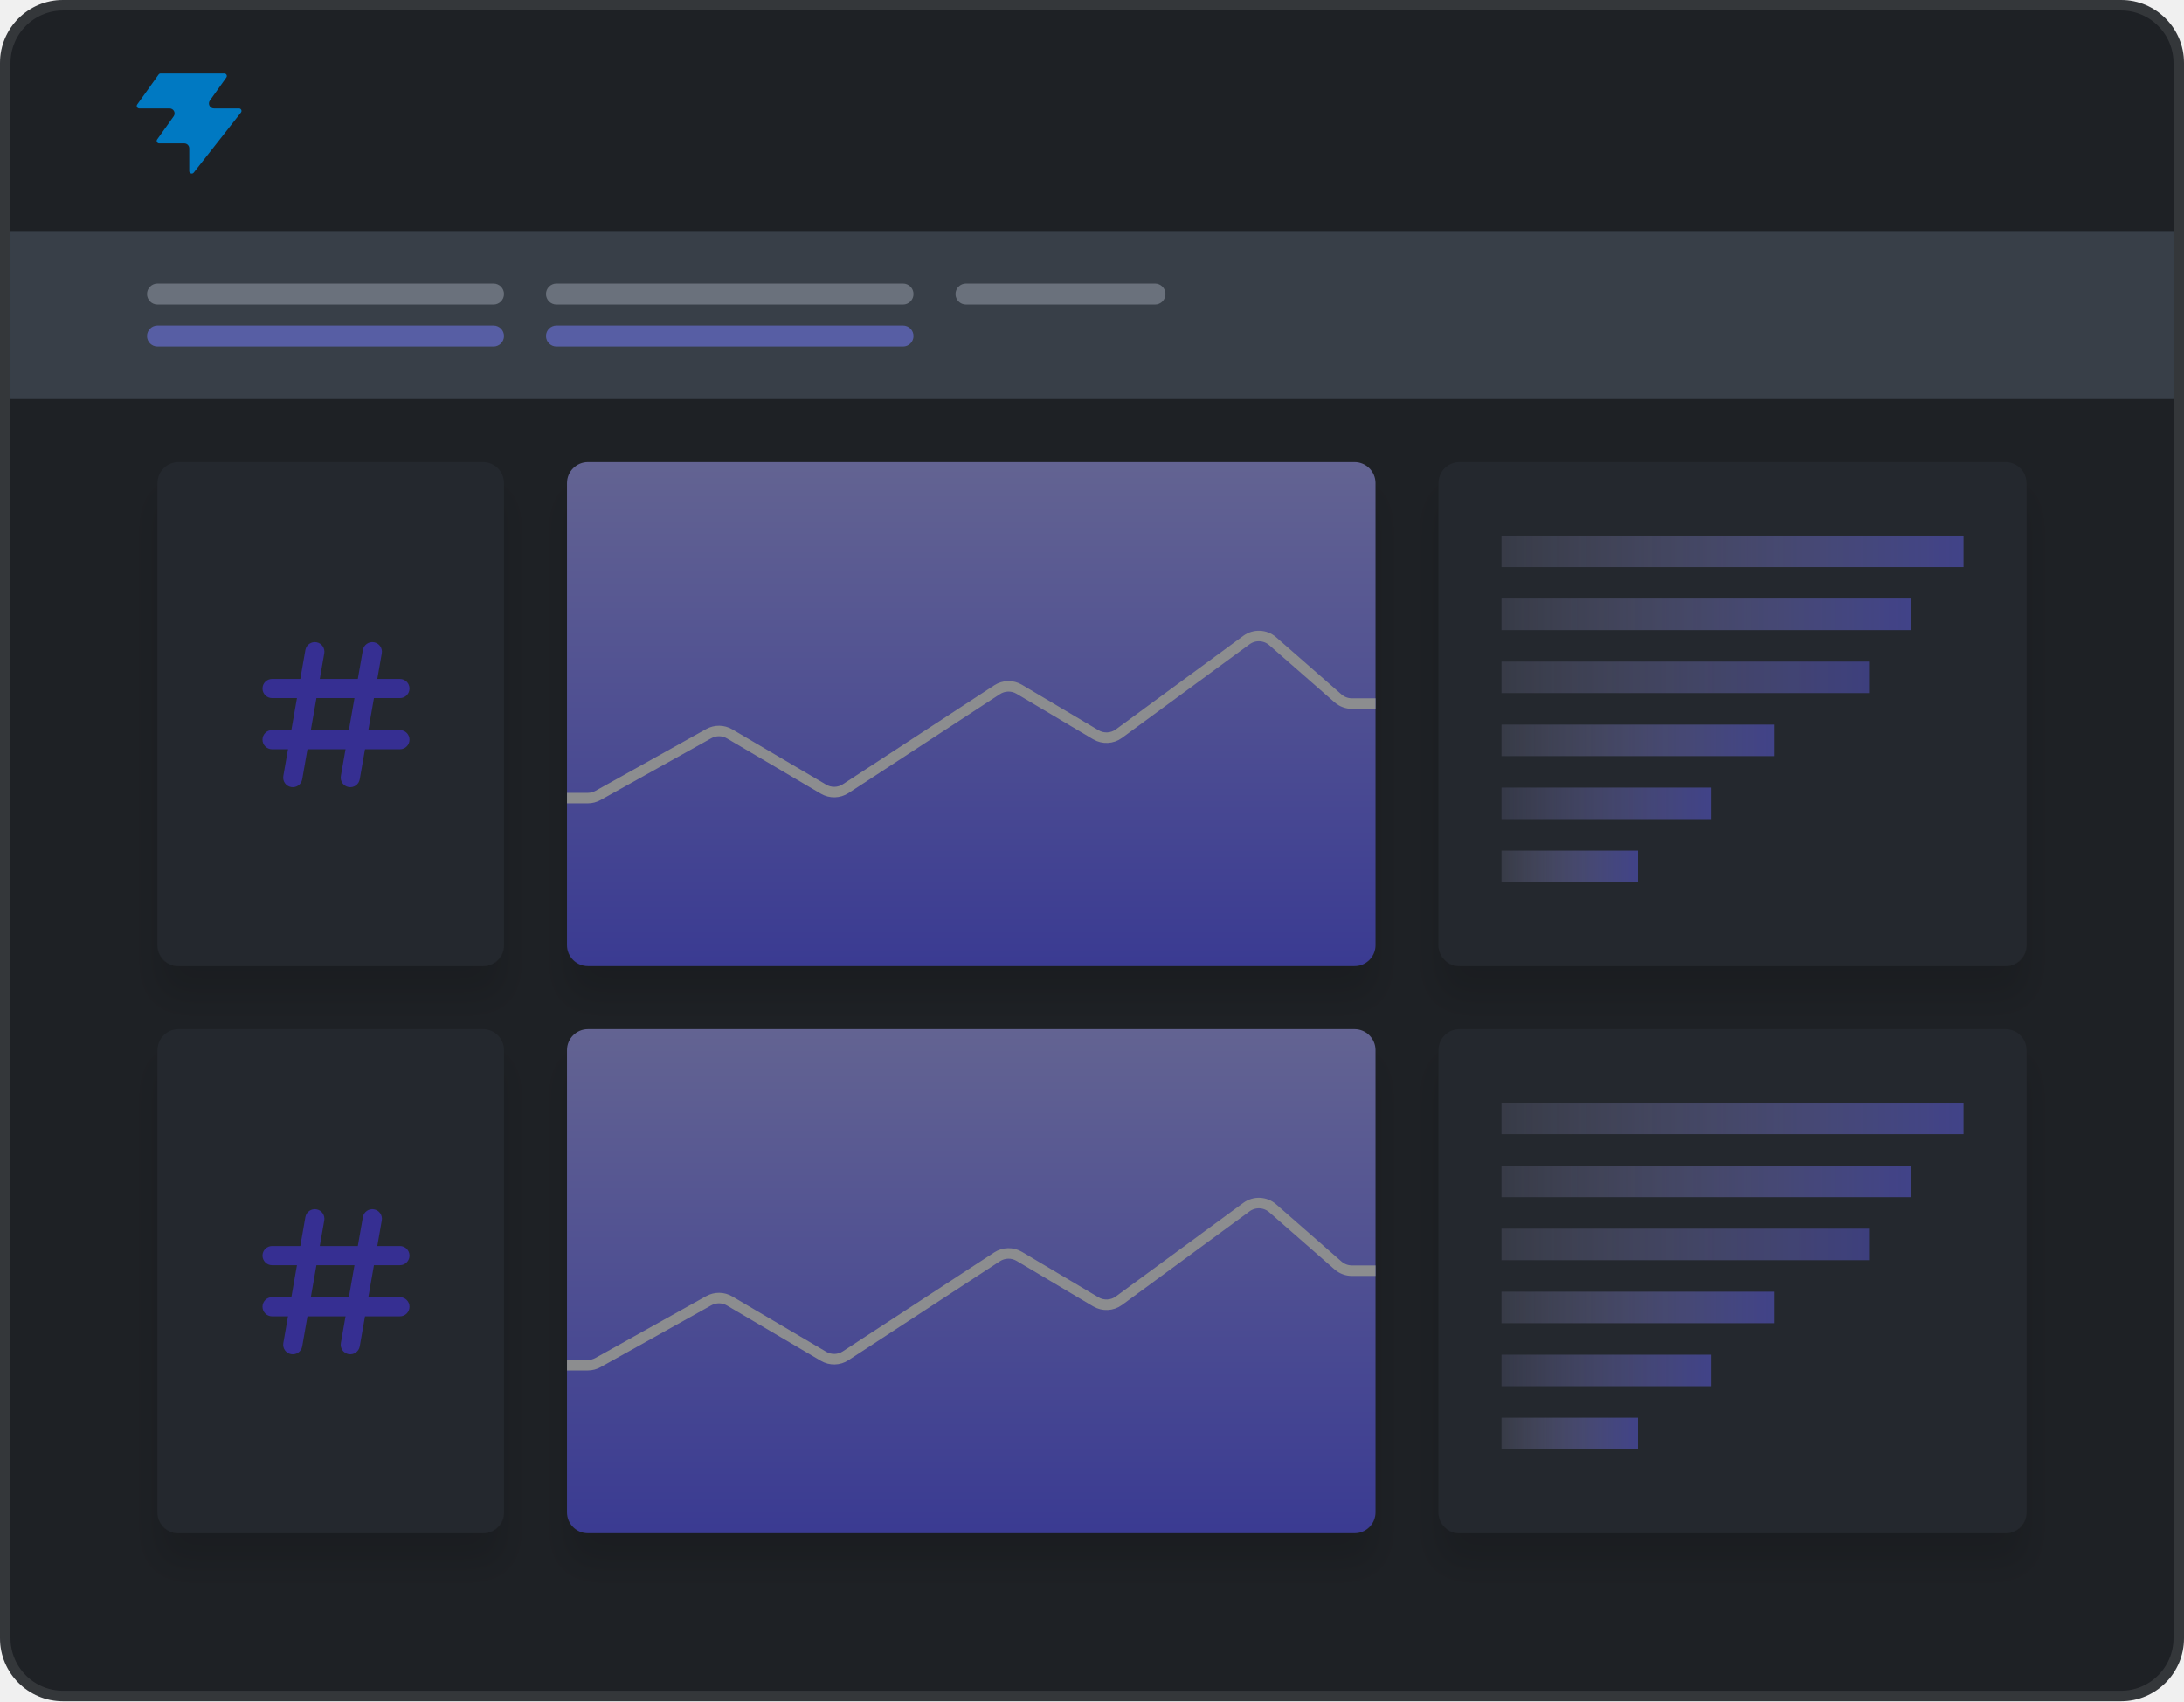
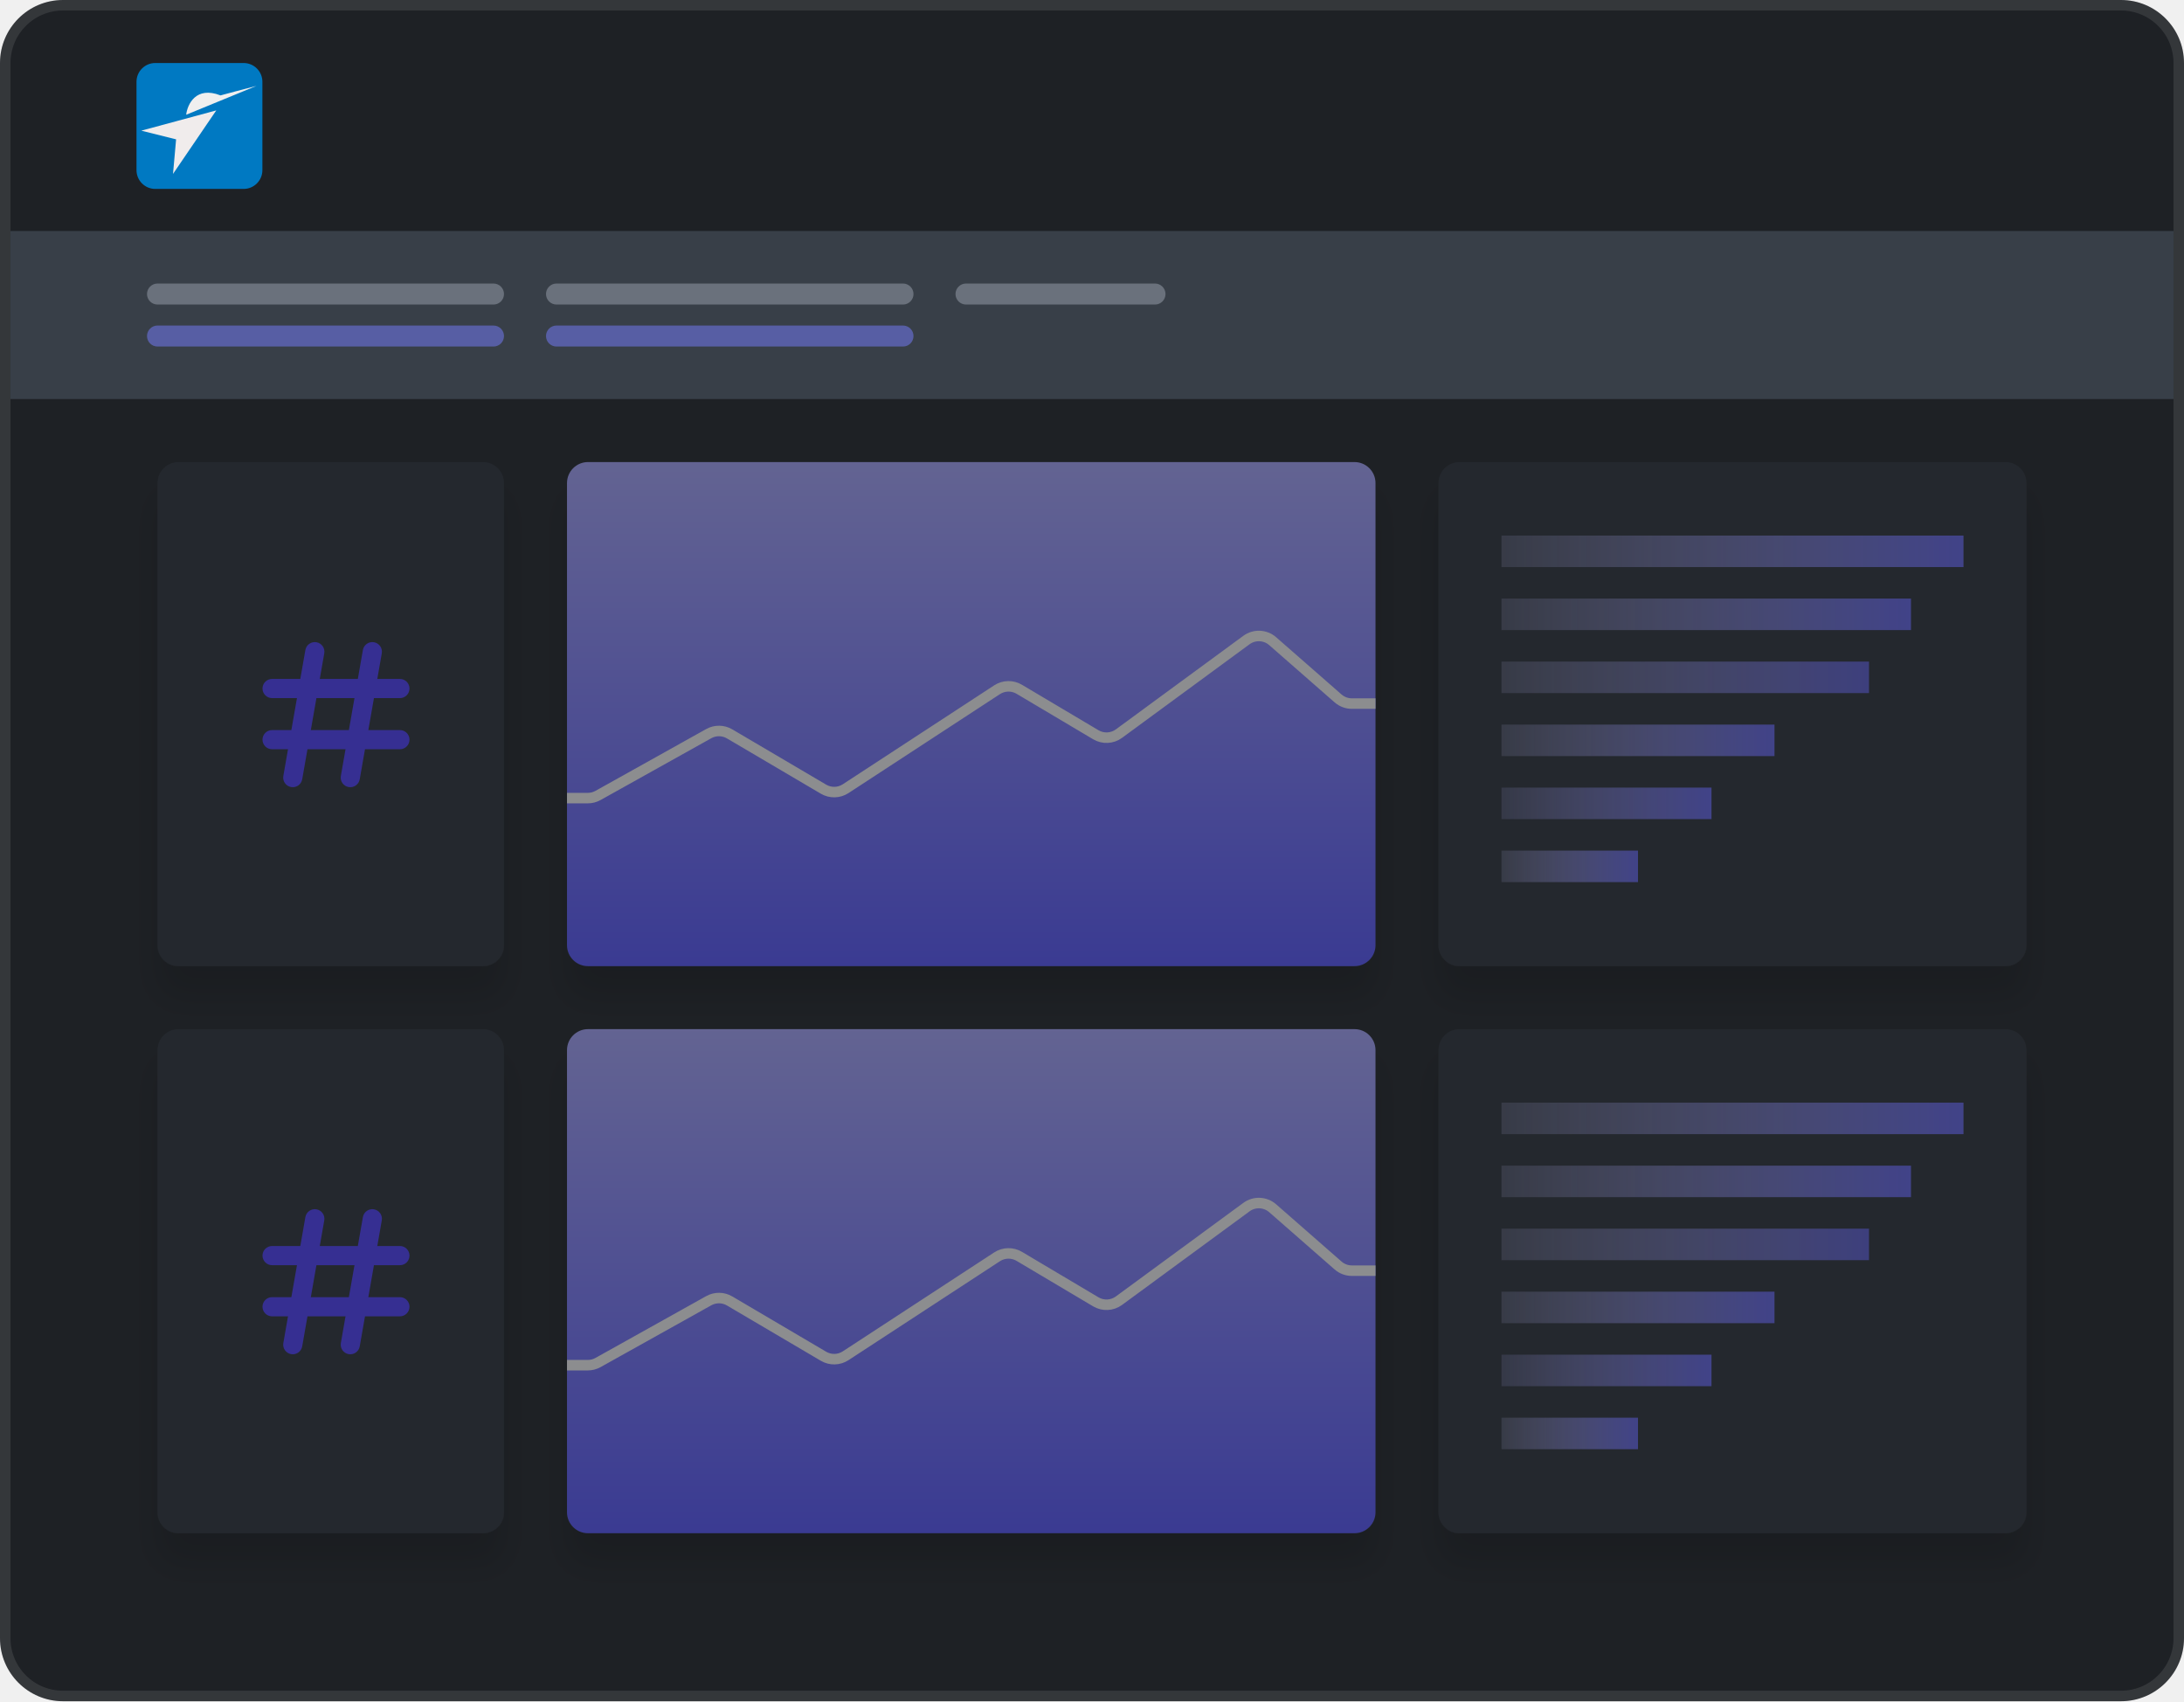
<svg xmlns="http://www.w3.org/2000/svg" width="208" height="162" viewBox="0 0 208 162" fill="none">
  <path d="M0 6C0 2.686 2.686 0 6 0H202C205.314 0 208 2.686 208 6V156C208 159.314 205.314 162 202 162H6C2.686 162 0 159.314 0 156V6Z" fill="#1E2125" />
  <path d="M6 0.5H202C205.038 0.5 207.5 2.962 207.5 6V156C207.5 159.038 205.038 161.5 202 161.5H6C2.962 161.5 0.5 159.038 0.5 156V6C0.5 2.962 2.962 0.5 6 0.5Z" stroke="white" stroke-opacity="0.1" />
-   <g transform="translate(13 7) scale(0.21)">
-     <path d="M25.946 44.938c-.664.845-2.021.375-2.021-.698V33.937a2.26 2.26 0 0 0-2.262-2.262H10.287c-.92 0-1.456-1.04-.92-1.788l7.48-10.471c1.07-1.497 0-3.578-1.842-3.578H1.237c-.92 0-1.456-1.04-.92-1.788L10.013.474c.214-.297.556-.474.92-.474h28.894c.92 0 1.456 1.04.92 1.788l-7.48 10.471c-1.07 1.498 0 3.579 1.842 3.579h11.377c.943 0 1.473 1.088.89 1.83L25.947 44.94z" fill="#0079C2" />
+   <g transform="translate(13 6) scale(0.0218)">
+     <rect width="550" height="550" rx="82" fill="#0079C2" />
+     <path d="M217 226L524 100C477.167 112.167 380.2 137.5 367 141.5C259.8 99.5 222.333 180.333 217 226Z" fill="#EFEFEF" />
+     <path d="M348.5 207L159.5 484.5L173 333.5L21 295.5L348.5 207Z" fill="#F0ECEC" />
  </g>
  <rect width="206" height="16" transform="translate(1 22)" fill="#383F48" />
  <path opacity="0.5" d="M14 28C14 27.448 14.448 27 15 27H47C47.552 27 48 27.448 48 28C48 28.552 47.552 29 47 29H15C14.448 29 14 28.552 14 28Z" fill="#9CA3AF" />
  <path opacity="0.5" d="M52 28C52 27.448 52.448 27 53 27H86C86.552 27 87 27.448 87 28C87 28.552 86.552 29 86 29H53C52.448 29 52 28.552 52 28Z" fill="#9CA3AF" />
  <path opacity="0.5" d="M91 28C91 27.448 91.448 27 92 27H110C110.552 27 111 27.448 111 28C111 28.552 110.552 29 110 29H92C91.448 29 91 28.552 91 28Z" fill="#9CA3AF" />
  <path opacity="0.5" d="M14 32C14 31.448 14.448 31 15 31H47C47.552 31 48 31.448 48 32C48 32.552 47.552 33 47 33H15C14.448 33 14 32.552 14 32Z" fill="#757EFF" />
  <path opacity="0.5" d="M52 32C52 31.448 52.448 31 53 31H86C86.552 31 87 31.448 87 32C87 32.552 86.552 33 86 33H53C52.448 33 52 32.552 52 32Z" fill="#757EFF" />
  <g filter="url(#filter0_d_5736_179290)">
    <path d="M15 46C15 44.895 15.895 44 17 44H46C47.105 44 48 44.895 48 46V90C48 91.105 47.105 92 46 92H17C15.895 92 15 91.105 15 90V46Z" fill="#24282E" />
    <g opacity="0.5">
      <path d="M25 65.565C25 65.061 25.409 64.652 25.913 64.652H38.087C38.591 64.652 39 65.061 39 65.565C39 66.069 38.591 66.478 38.087 66.478H25.913C25.409 66.478 25 66.069 25 65.565Z" fill="#4736F5" />
      <path d="M25 70.435C25 69.93 25.409 69.522 25.913 69.522H38.087C38.591 69.522 39 69.93 39 70.435C39 70.939 38.591 71.348 38.087 71.348H25.913C25.409 71.348 25 70.939 25 70.435Z" fill="#4736F5" />
      <path d="M35.618 61.157C36.115 61.245 36.447 61.718 36.36 62.214L34.261 74.206C34.174 74.703 33.701 75.035 33.204 74.948C32.708 74.861 32.375 74.388 32.462 73.891L34.561 61.899C34.648 61.403 35.121 61.071 35.618 61.157Z" fill="#4736F5" />
      <path d="M30.14 61.157C30.636 61.245 30.969 61.718 30.882 62.214L28.782 74.206C28.696 74.703 28.222 75.035 27.726 74.948C27.229 74.861 26.897 74.388 26.984 73.891L29.083 61.899C29.17 61.403 29.643 61.071 30.14 61.157Z" fill="#4736F5" />
    </g>
    <g opacity="0.5">
      <path d="M54 46C54 44.895 54.895 44 56 44H129C130.105 44 131 44.895 131 46V90C131 91.105 130.105 92 129 92H56C54.895 92 54 91.105 54 90V46Z" fill="url(#paint0_linear_5736_179290)" />
      <path d="M54 76H55.98C56.321 76 56.656 75.913 56.954 75.747L67.499 69.861C68.119 69.514 68.876 69.523 69.488 69.884L78.43 75.15C79.085 75.536 79.903 75.517 80.539 75.101L94.957 65.682C95.595 65.264 96.416 65.247 97.072 65.636L104.362 69.966C105.052 70.375 105.92 70.333 106.567 69.859L118.707 60.949C119.462 60.395 120.502 60.439 121.207 61.056L127.434 66.505C127.799 66.824 128.267 67 128.751 67H131" stroke="#FAFAFA" />
    </g>
    <path d="M137 46C137 44.895 137.895 44 139 44H191C192.105 44 193 44.895 193 46V90C193 91.105 192.105 92 191 92H139C137.895 92 137 91.105 137 90V46Z" fill="#24282E" />
    <rect x="143" y="51" width="44" height="3" fill="url(#paint1_linear_5736_179290)" fill-opacity="0.6" />
    <rect x="143" y="57" width="39" height="3" fill="url(#paint2_linear_5736_179290)" fill-opacity="0.6" />
    <rect x="143" y="63" width="35" height="3" fill="url(#paint3_linear_5736_179290)" fill-opacity="0.6" />
    <rect x="143" y="69" width="26" height="3" fill="url(#paint4_linear_5736_179290)" fill-opacity="0.6" />
    <rect x="143" y="75" width="20" height="3" fill="url(#paint5_linear_5736_179290)" fill-opacity="0.6" />
    <rect x="143" y="81" width="13" height="3" fill="url(#paint6_linear_5736_179290)" fill-opacity="0.6" />
  </g>
  <g filter="url(#filter1_d_5736_179290)">
    <path d="M15 100C15 98.895 15.895 98 17 98H46C47.105 98 48 98.895 48 100V144C48 145.105 47.105 146 46 146H17C15.895 146 15 145.105 15 144V100Z" fill="#24282E" />
    <g opacity="0.5">
      <path d="M25 119.565C25 119.061 25.409 118.652 25.913 118.652H38.087C38.591 118.652 39 119.061 39 119.565C39 120.069 38.591 120.478 38.087 120.478H25.913C25.409 120.478 25 120.069 25 119.565Z" fill="#4736F5" />
      <path d="M25 124.435C25 123.931 25.409 123.522 25.913 123.522H38.087C38.591 123.522 39 123.931 39 124.435C39 124.939 38.591 125.348 38.087 125.348H25.913C25.409 125.348 25 124.939 25 124.435Z" fill="#4736F5" />
      <path d="M35.618 115.158C36.115 115.244 36.447 115.718 36.36 116.214L34.261 128.206C34.174 128.703 33.701 129.035 33.204 128.948C32.708 128.861 32.375 128.388 32.462 127.891L34.561 115.899C34.648 115.403 35.121 115.071 35.618 115.158Z" fill="#4736F5" />
      <path d="M30.14 115.158C30.636 115.244 30.969 115.718 30.882 116.214L28.782 128.206C28.696 128.703 28.222 129.035 27.726 128.948C27.229 128.861 26.897 128.388 26.984 127.891L29.083 115.899C29.17 115.403 29.643 115.071 30.14 115.158Z" fill="#4736F5" />
    </g>
    <g opacity="0.5">
      <path d="M54 100C54 98.895 54.895 98 56 98H129C130.105 98 131 98.895 131 100V144C131 145.105 130.105 146 129 146H56C54.895 146 54 145.105 54 144V100Z" fill="url(#paint7_linear_5736_179290)" />
      <path d="M54 130H55.98C56.321 130 56.656 129.913 56.954 129.747L67.499 123.861C68.119 123.514 68.876 123.523 69.488 123.884L78.43 129.15C79.085 129.536 79.903 129.517 80.539 129.101L94.957 119.682C95.595 119.264 96.416 119.247 97.072 119.636L104.362 123.966C105.052 124.375 105.92 124.333 106.567 123.858L118.707 114.949C119.462 114.395 120.502 114.439 121.207 115.056L127.434 120.505C127.799 120.824 128.267 121 128.751 121H131" stroke="#FAFAFA" />
    </g>
    <path d="M137 100C137 98.895 137.895 98 139 98H191C192.105 98 193 98.895 193 100V144C193 145.105 192.105 146 191 146H139C137.895 146 137 145.105 137 144V100Z" fill="#24282E" />
    <rect x="143" y="105" width="44" height="3" fill="url(#paint8_linear_5736_179290)" fill-opacity="0.6" />
    <rect x="143" y="111" width="39" height="3" fill="url(#paint9_linear_5736_179290)" fill-opacity="0.6" />
    <rect x="143" y="117" width="35" height="3" fill="url(#paint10_linear_5736_179290)" fill-opacity="0.6" />
    <rect x="143" y="123" width="26" height="3" fill="url(#paint11_linear_5736_179290)" fill-opacity="0.6" />
    <rect x="143" y="129" width="20" height="3" fill="url(#paint12_linear_5736_179290)" fill-opacity="0.6" />
    <rect x="143" y="135" width="13" height="3" fill="url(#paint13_linear_5736_179290)" fill-opacity="0.6" />
  </g>
  <defs>
    <filter id="filter0_d_5736_179290" x="12" y="44" width="184" height="54" filterUnits="userSpaceOnUse" color-interpolation-filters="sRGB">
      <feFlood flood-opacity="0" result="BackgroundImageFix" />
      <feColorMatrix in="SourceAlpha" type="matrix" values="0 0 0 0 0 0 0 0 0 0 0 0 0 0 0 0 0 0 127 0" result="hardAlpha" />
      <feOffset dy="3" />
      <feGaussianBlur stdDeviation="1.5" />
      <feComposite in2="hardAlpha" operator="out" />
      <feColorMatrix type="matrix" values="0 0 0 0 0 0 0 0 0 0 0 0 0 0 0 0 0 0 0.12 0" />
      <feBlend mode="normal" in2="BackgroundImageFix" result="effect1_dropShadow_5736_179290" />
      <feBlend mode="normal" in="SourceGraphic" in2="effect1_dropShadow_5736_179290" result="shape" />
    </filter>
    <filter id="filter1_d_5736_179290" x="12" y="98" width="184" height="54" filterUnits="userSpaceOnUse" color-interpolation-filters="sRGB">
      <feFlood flood-opacity="0" result="BackgroundImageFix" />
      <feColorMatrix in="SourceAlpha" type="matrix" values="0 0 0 0 0 0 0 0 0 0 0 0 0 0 0 0 0 0 127 0" result="hardAlpha" />
      <feOffset dy="3" />
      <feGaussianBlur stdDeviation="1.5" />
      <feComposite in2="hardAlpha" operator="out" />
      <feColorMatrix type="matrix" values="0 0 0 0 0 0 0 0 0 0 0 0 0 0 0 0 0 0 0.12 0" />
      <feBlend mode="normal" in2="BackgroundImageFix" result="effect1_dropShadow_5736_179290" />
      <feBlend mode="normal" in="SourceGraphic" in2="effect1_dropShadow_5736_179290" result="shape" />
    </filter>
    <linearGradient id="paint0_linear_5736_179290" x1="92.5" y1="44" x2="92.5" y2="92" gradientUnits="userSpaceOnUse">
      <stop stop-color="#A7A6FF" />
      <stop offset="1" stop-color="#5655FF" />
    </linearGradient>
    <linearGradient id="paint1_linear_5736_179290" x1="143" y1="52.5" x2="187" y2="52.5" gradientUnits="userSpaceOnUse">
      <stop stop-color="#C6C5FF" stop-opacity="0.2" />
      <stop offset="1" stop-color="#605FEA" stop-opacity="0.8" />
    </linearGradient>
    <linearGradient id="paint2_linear_5736_179290" x1="143" y1="58.5" x2="182" y2="58.5" gradientUnits="userSpaceOnUse">
      <stop stop-color="#C6C5FF" stop-opacity="0.2" />
      <stop offset="1" stop-color="#605FEA" stop-opacity="0.8" />
    </linearGradient>
    <linearGradient id="paint3_linear_5736_179290" x1="143" y1="64.5" x2="178" y2="64.5" gradientUnits="userSpaceOnUse">
      <stop stop-color="#C6C5FF" stop-opacity="0.2" />
      <stop offset="1" stop-color="#605FEA" stop-opacity="0.7" />
    </linearGradient>
    <linearGradient id="paint4_linear_5736_179290" x1="143" y1="70.5" x2="169" y2="70.5" gradientUnits="userSpaceOnUse">
      <stop stop-color="#C6C5FF" stop-opacity="0.2" />
      <stop offset="1" stop-color="#605FEA" stop-opacity="0.8" />
    </linearGradient>
    <linearGradient id="paint5_linear_5736_179290" x1="143" y1="76.5" x2="163" y2="76.5" gradientUnits="userSpaceOnUse">
      <stop stop-color="#B3B2FF" stop-opacity="0.2" />
      <stop offset="1" stop-color="#605FEA" stop-opacity="0.8" />
    </linearGradient>
    <linearGradient id="paint6_linear_5736_179290" x1="143" y1="82.5" x2="156" y2="82.5" gradientUnits="userSpaceOnUse">
      <stop stop-color="#C6C5FF" stop-opacity="0.2" />
      <stop offset="1" stop-color="#605FEA" stop-opacity="0.8" />
    </linearGradient>
    <linearGradient id="paint7_linear_5736_179290" x1="92.5" y1="98" x2="92.5" y2="146" gradientUnits="userSpaceOnUse">
      <stop stop-color="#A7A6FF" />
      <stop offset="1" stop-color="#5655FF" />
    </linearGradient>
    <linearGradient id="paint8_linear_5736_179290" x1="143" y1="106.5" x2="187" y2="106.5" gradientUnits="userSpaceOnUse">
      <stop stop-color="#C6C5FF" stop-opacity="0.2" />
      <stop offset="1" stop-color="#605FEA" stop-opacity="0.8" />
    </linearGradient>
    <linearGradient id="paint9_linear_5736_179290" x1="143" y1="112.5" x2="182" y2="112.5" gradientUnits="userSpaceOnUse">
      <stop stop-color="#C6C5FF" stop-opacity="0.2" />
      <stop offset="1" stop-color="#605FEA" stop-opacity="0.8" />
    </linearGradient>
    <linearGradient id="paint10_linear_5736_179290" x1="143" y1="118.5" x2="178" y2="118.5" gradientUnits="userSpaceOnUse">
      <stop stop-color="#C6C5FF" stop-opacity="0.2" />
      <stop offset="1" stop-color="#605FEA" stop-opacity="0.7" />
    </linearGradient>
    <linearGradient id="paint11_linear_5736_179290" x1="143" y1="124.5" x2="169" y2="124.5" gradientUnits="userSpaceOnUse">
      <stop stop-color="#C6C5FF" stop-opacity="0.2" />
      <stop offset="1" stop-color="#605FEA" stop-opacity="0.8" />
    </linearGradient>
    <linearGradient id="paint12_linear_5736_179290" x1="143" y1="130.5" x2="163" y2="130.5" gradientUnits="userSpaceOnUse">
      <stop stop-color="#B3B2FF" stop-opacity="0.2" />
      <stop offset="1" stop-color="#605FEA" stop-opacity="0.8" />
    </linearGradient>
    <linearGradient id="paint13_linear_5736_179290" x1="143" y1="136.5" x2="156" y2="136.5" gradientUnits="userSpaceOnUse">
      <stop stop-color="#C6C5FF" stop-opacity="0.2" />
      <stop offset="1" stop-color="#605FEA" stop-opacity="0.8" />
    </linearGradient>
  </defs>
</svg>
